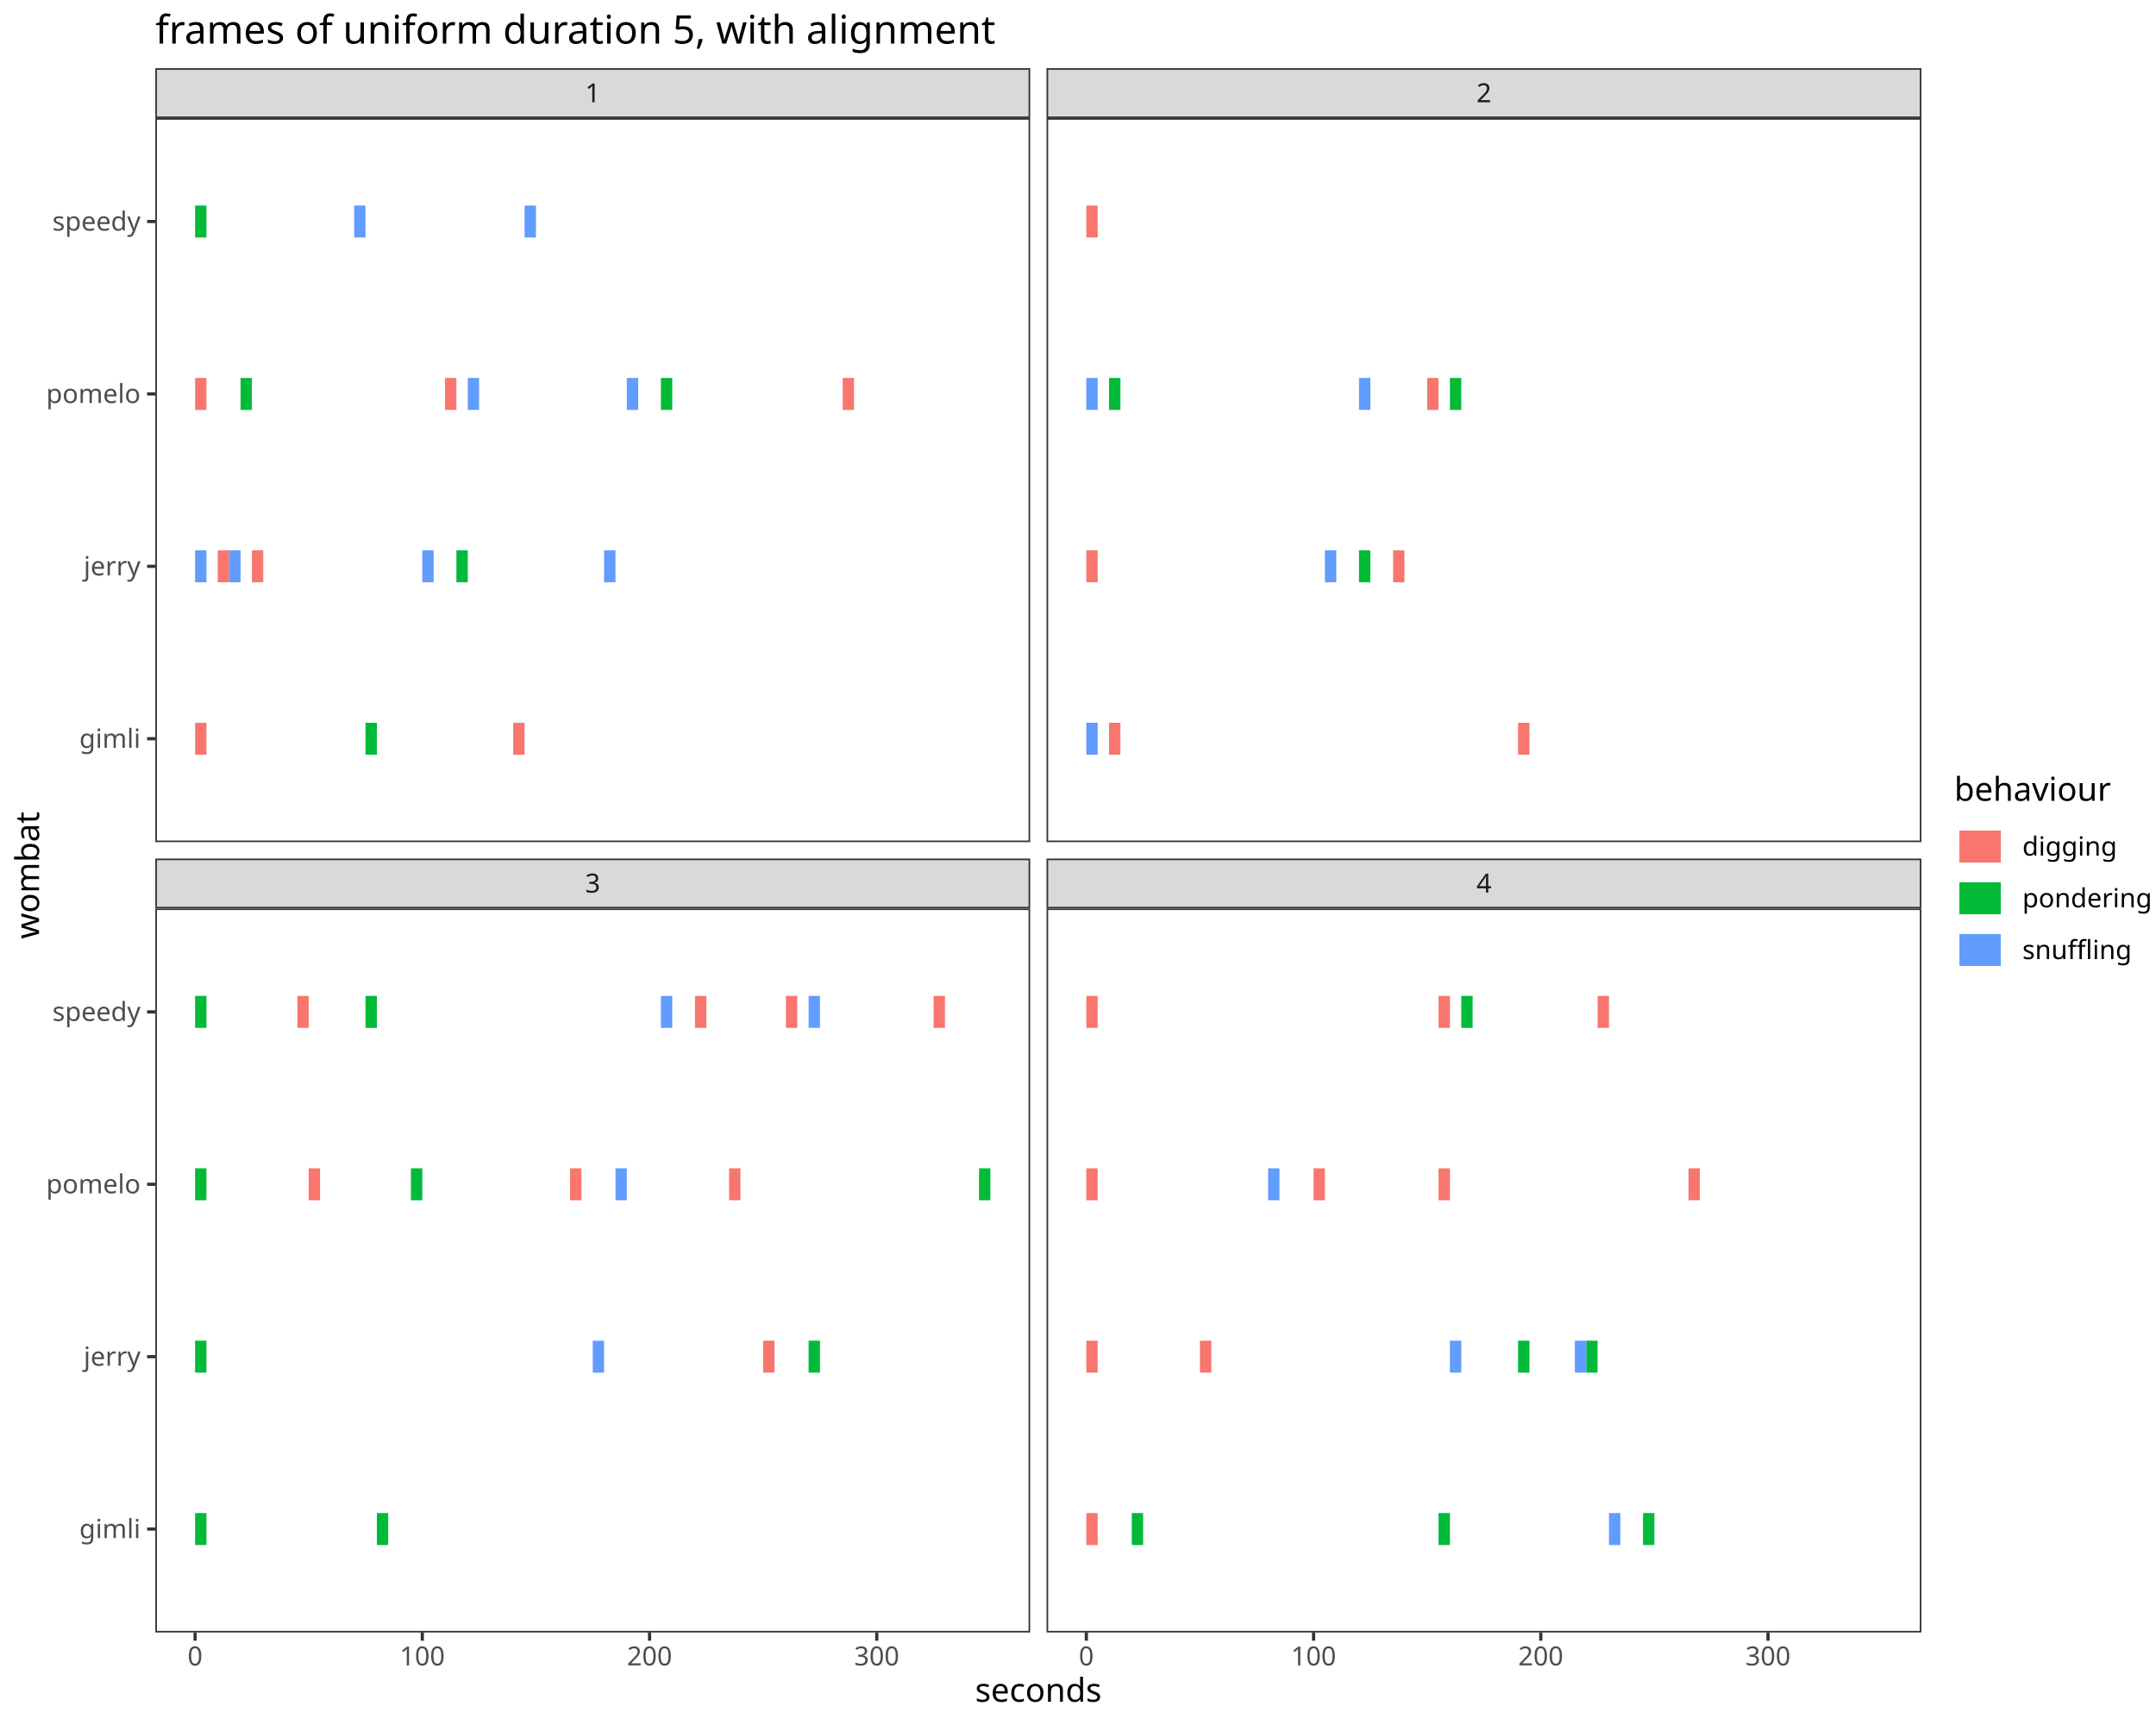
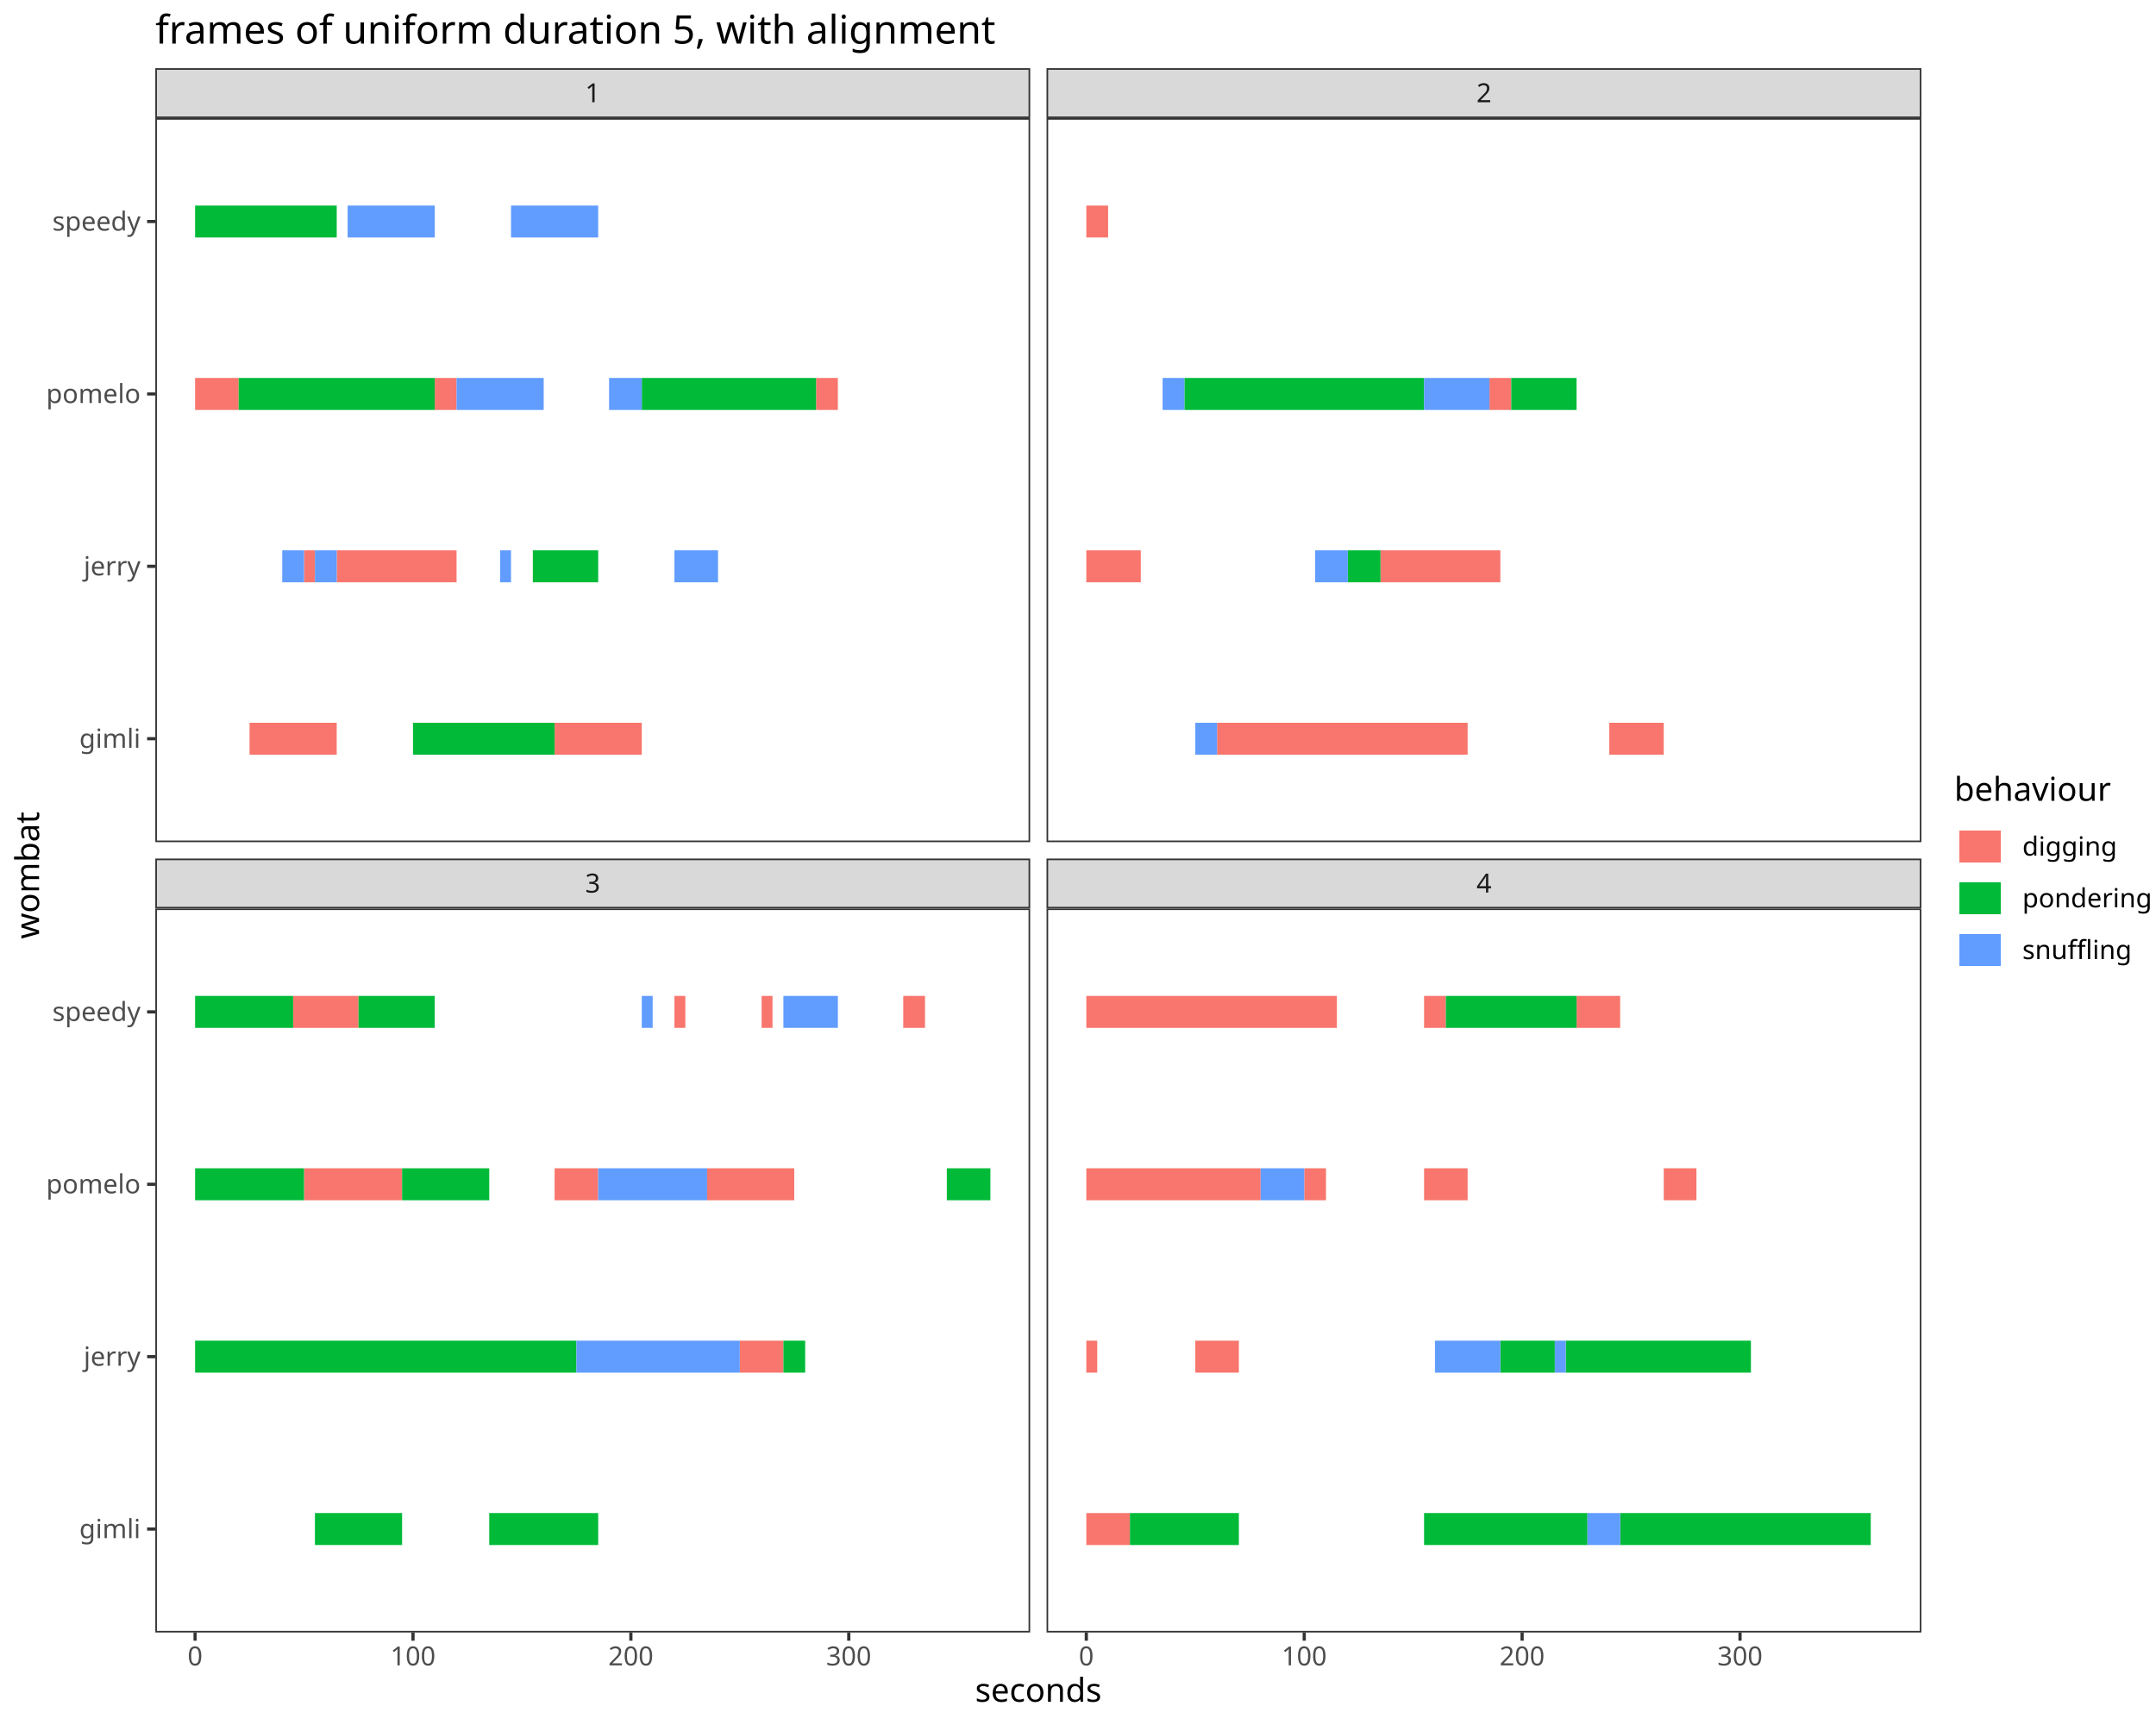
<svg xmlns="http://www.w3.org/2000/svg" class="svglite" data-engine-version="2.0" width="720.00pt" height="576.00pt" viewBox="0 0 720.00 576.00">
  <defs>
    <style type="text/css">
    .svglite line, .svglite polyline, .svglite polygon, .svglite path, .svglite rect, .svglite circle {
      fill: none;
      stroke: #000000;
      stroke-linecap: round;
      stroke-linejoin: round;
      stroke-miterlimit: 10.00;
    }
  </style>
  </defs>
  <rect width="100%" height="100%" style="stroke: none; fill: #FFFFFF;" />
  <defs>
    <clipPath id="cpMC4wMHw3MjAuMDB8MC4wMHw1NzYuMDA=">
      <rect x="0.00" y="0.00" width="720.00" height="576.00" />
    </clipPath>
  </defs>
  <g clip-path="url(#cpMC4wMHw3MjAuMDB8MC4wMHw1NzYuMDA=)">
    <rect x="0.00" y="0.00" width="720.00" height="576.00" style="stroke-width: 1.07; stroke: #FFFFFF; fill: #FFFFFF;" />
  </g>
  <defs>
    <clipPath id="cpNTEuODd8MzQ0LjAyfDM5LjQzfDI4MS4yMQ==">
      <rect x="51.87" y="39.43" width="292.15" height="241.77" />
    </clipPath>
  </defs>
  <g clip-path="url(#cpNTEuODd8MzQ0LjAyfDM5LjQzfDI4MS4yMQ==)">
    <rect x="51.87" y="39.43" width="292.15" height="241.77" style="stroke-width: 1.07; stroke: none; fill: #FFFFFF;" />
-     <line x1="65.15" y1="246.67" x2="68.94" y2="246.67" style="stroke-width: 10.67; stroke: #F8766D; stroke-linecap: butt;" />
-     <line x1="171.39" y1="246.67" x2="175.18" y2="246.67" style="stroke-width: 10.67; stroke: #F8766D; stroke-linecap: butt;" />
-     <line x1="122.06" y1="246.67" x2="125.86" y2="246.67" style="stroke-width: 10.67; stroke: #00BA38; stroke-linecap: butt;" />
-     <line x1="72.74" y1="189.10" x2="76.53" y2="189.10" style="stroke-width: 10.67; stroke: #F8766D; stroke-linecap: butt;" />
-     <line x1="84.12" y1="189.10" x2="87.92" y2="189.10" style="stroke-width: 10.67; stroke: #F8766D; stroke-linecap: butt;" />
-     <line x1="152.42" y1="189.10" x2="156.21" y2="189.10" style="stroke-width: 10.67; stroke: #00BA38; stroke-linecap: butt;" />
-     <line x1="65.15" y1="189.10" x2="68.94" y2="189.10" style="stroke-width: 10.67; stroke: #619CFF; stroke-linecap: butt;" />
-     <line x1="76.53" y1="189.10" x2="80.33" y2="189.10" style="stroke-width: 10.67; stroke: #619CFF; stroke-linecap: butt;" />
-     <line x1="141.03" y1="189.10" x2="144.83" y2="189.10" style="stroke-width: 10.67; stroke: #619CFF; stroke-linecap: butt;" />
-     <line x1="201.74" y1="189.10" x2="205.54" y2="189.10" style="stroke-width: 10.67; stroke: #619CFF; stroke-linecap: butt;" />
-     <line x1="65.15" y1="131.54" x2="68.94" y2="131.54" style="stroke-width: 10.67; stroke: #F8766D; stroke-linecap: butt;" />
-     <line x1="148.62" y1="131.54" x2="152.42" y2="131.54" style="stroke-width: 10.67; stroke: #F8766D; stroke-linecap: butt;" />
-     <line x1="281.42" y1="131.54" x2="285.21" y2="131.54" style="stroke-width: 10.67; stroke: #F8766D; stroke-linecap: butt;" />
-     <line x1="80.33" y1="131.54" x2="84.12" y2="131.54" style="stroke-width: 10.67; stroke: #00BA38; stroke-linecap: butt;" />
-     <line x1="220.71" y1="131.54" x2="224.51" y2="131.54" style="stroke-width: 10.67; stroke: #00BA38; stroke-linecap: butt;" />
-     <line x1="156.21" y1="131.54" x2="160.00" y2="131.54" style="stroke-width: 10.67; stroke: #619CFF; stroke-linecap: butt;" />
-     <line x1="209.33" y1="131.54" x2="213.12" y2="131.54" style="stroke-width: 10.67; stroke: #619CFF; stroke-linecap: butt;" />
-     <line x1="65.15" y1="73.97" x2="68.94" y2="73.97" style="stroke-width: 10.67; stroke: #00BA38; stroke-linecap: butt;" />
-     <line x1="118.27" y1="73.97" x2="122.06" y2="73.97" style="stroke-width: 10.67; stroke: #619CFF; stroke-linecap: butt;" />
-     <line x1="175.18" y1="73.97" x2="178.98" y2="73.97" style="stroke-width: 10.67; stroke: #619CFF; stroke-linecap: butt;" />
+     <line x1="83.34" y1="246.67" x2="112.45" y2="246.67" style="stroke-width: 10.67; stroke: #F8766D; stroke-linecap: butt;" />
+     <line x1="185.21" y1="246.67" x2="214.32" y2="246.67" style="stroke-width: 10.67; stroke: #F8766D; stroke-linecap: butt;" />
+     <line x1="137.92" y1="246.67" x2="185.21" y2="246.67" style="stroke-width: 10.67; stroke: #00BA38; stroke-linecap: butt;" />
+     <line x1="101.53" y1="189.10" x2="105.17" y2="189.10" style="stroke-width: 10.67; stroke: #F8766D; stroke-linecap: butt;" />
+     <line x1="112.45" y1="189.10" x2="152.47" y2="189.10" style="stroke-width: 10.67; stroke: #F8766D; stroke-linecap: butt;" />
+     <line x1="177.94" y1="189.10" x2="199.77" y2="189.10" style="stroke-width: 10.67; stroke: #00BA38; stroke-linecap: butt;" />
+     <line x1="94.26" y1="189.10" x2="101.53" y2="189.10" style="stroke-width: 10.67; stroke: #619CFF; stroke-linecap: butt;" />
+     <line x1="105.17" y1="189.10" x2="112.45" y2="189.10" style="stroke-width: 10.67; stroke: #619CFF; stroke-linecap: butt;" />
+     <line x1="167.02" y1="189.10" x2="170.66" y2="189.10" style="stroke-width: 10.67; stroke: #619CFF; stroke-linecap: butt;" />
+     <line x1="225.23" y1="189.10" x2="239.79" y2="189.10" style="stroke-width: 10.67; stroke: #619CFF; stroke-linecap: butt;" />
+     <line x1="65.15" y1="131.54" x2="79.70" y2="131.54" style="stroke-width: 10.67; stroke: #F8766D; stroke-linecap: butt;" />
+     <line x1="145.19" y1="131.54" x2="152.47" y2="131.54" style="stroke-width: 10.67; stroke: #F8766D; stroke-linecap: butt;" />
+     <line x1="272.53" y1="131.54" x2="279.81" y2="131.54" style="stroke-width: 10.67; stroke: #F8766D; stroke-linecap: butt;" />
+     <line x1="79.70" y1="131.54" x2="145.19" y2="131.54" style="stroke-width: 10.67; stroke: #00BA38; stroke-linecap: butt;" />
+     <line x1="214.32" y1="131.54" x2="272.53" y2="131.54" style="stroke-width: 10.67; stroke: #00BA38; stroke-linecap: butt;" />
+     <line x1="152.47" y1="131.54" x2="181.57" y2="131.54" style="stroke-width: 10.67; stroke: #619CFF; stroke-linecap: butt;" />
+     <line x1="203.40" y1="131.54" x2="214.32" y2="131.54" style="stroke-width: 10.67; stroke: #619CFF; stroke-linecap: butt;" />
+     <line x1="65.15" y1="73.97" x2="112.45" y2="73.97" style="stroke-width: 10.67; stroke: #00BA38; stroke-linecap: butt;" />
+     <line x1="116.09" y1="73.97" x2="145.19" y2="73.97" style="stroke-width: 10.67; stroke: #619CFF; stroke-linecap: butt;" />
+     <line x1="170.66" y1="73.97" x2="199.77" y2="73.97" style="stroke-width: 10.67; stroke: #619CFF; stroke-linecap: butt;" />
    <rect x="51.87" y="39.43" width="292.15" height="241.77" style="stroke-width: 1.07; stroke: #333333;" />
  </g>
  <g clip-path="url(#cpMC4wMHw3MjAuMDB8MC4wMHw1NzYuMDA=)">
</g>
  <defs>
    <clipPath id="cpNTEuODd8MzQ0LjAyfDMwMy4zNHw1NDUuMTE=">
      <rect x="51.87" y="303.34" width="292.15" height="241.77" />
    </clipPath>
  </defs>
  <g clip-path="url(#cpNTEuODd8MzQ0LjAyfDMwMy4zNHw1NDUuMTE=)">
    <rect x="51.87" y="303.34" width="292.15" height="241.77" style="stroke-width: 1.07; stroke: none; fill: #FFFFFF;" />
-     <line x1="65.15" y1="510.57" x2="68.94" y2="510.57" style="stroke-width: 10.67; stroke: #00BA38; stroke-linecap: butt;" />
-     <line x1="125.86" y1="510.57" x2="129.65" y2="510.57" style="stroke-width: 10.67; stroke: #00BA38; stroke-linecap: butt;" />
-     <line x1="254.86" y1="453.01" x2="258.65" y2="453.01" style="stroke-width: 10.67; stroke: #F8766D; stroke-linecap: butt;" />
-     <line x1="65.15" y1="453.01" x2="68.94" y2="453.01" style="stroke-width: 10.67; stroke: #00BA38; stroke-linecap: butt;" />
-     <line x1="270.04" y1="453.01" x2="273.83" y2="453.01" style="stroke-width: 10.67; stroke: #00BA38; stroke-linecap: butt;" />
-     <line x1="197.95" y1="453.01" x2="201.74" y2="453.01" style="stroke-width: 10.67; stroke: #619CFF; stroke-linecap: butt;" />
-     <line x1="103.09" y1="395.44" x2="106.89" y2="395.44" style="stroke-width: 10.67; stroke: #F8766D; stroke-linecap: butt;" />
-     <line x1="190.36" y1="395.44" x2="194.15" y2="395.44" style="stroke-width: 10.67; stroke: #F8766D; stroke-linecap: butt;" />
-     <line x1="243.48" y1="395.44" x2="247.27" y2="395.44" style="stroke-width: 10.67; stroke: #F8766D; stroke-linecap: butt;" />
-     <line x1="65.15" y1="395.44" x2="68.94" y2="395.44" style="stroke-width: 10.67; stroke: #00BA38; stroke-linecap: butt;" />
-     <line x1="137.24" y1="395.44" x2="141.03" y2="395.44" style="stroke-width: 10.67; stroke: #00BA38; stroke-linecap: butt;" />
-     <line x1="326.95" y1="395.44" x2="330.74" y2="395.44" style="stroke-width: 10.67; stroke: #00BA38; stroke-linecap: butt;" />
-     <line x1="205.54" y1="395.44" x2="209.33" y2="395.44" style="stroke-width: 10.67; stroke: #619CFF; stroke-linecap: butt;" />
-     <line x1="99.30" y1="337.88" x2="103.09" y2="337.88" style="stroke-width: 10.67; stroke: #F8766D; stroke-linecap: butt;" />
-     <line x1="232.09" y1="337.88" x2="235.89" y2="337.88" style="stroke-width: 10.67; stroke: #F8766D; stroke-linecap: butt;" />
-     <line x1="262.45" y1="337.88" x2="266.24" y2="337.88" style="stroke-width: 10.67; stroke: #F8766D; stroke-linecap: butt;" />
-     <line x1="311.77" y1="337.88" x2="315.57" y2="337.88" style="stroke-width: 10.67; stroke: #F8766D; stroke-linecap: butt;" />
-     <line x1="65.15" y1="337.88" x2="68.94" y2="337.88" style="stroke-width: 10.67; stroke: #00BA38; stroke-linecap: butt;" />
-     <line x1="122.06" y1="337.88" x2="125.86" y2="337.88" style="stroke-width: 10.67; stroke: #00BA38; stroke-linecap: butt;" />
-     <line x1="220.71" y1="337.88" x2="224.51" y2="337.88" style="stroke-width: 10.67; stroke: #619CFF; stroke-linecap: butt;" />
-     <line x1="270.04" y1="337.88" x2="273.83" y2="337.88" style="stroke-width: 10.67; stroke: #619CFF; stroke-linecap: butt;" />
+     <line x1="105.17" y1="510.57" x2="134.28" y2="510.57" style="stroke-width: 10.67; stroke: #00BA38; stroke-linecap: butt;" />
+     <line x1="163.38" y1="510.57" x2="199.77" y2="510.57" style="stroke-width: 10.67; stroke: #00BA38; stroke-linecap: butt;" />
+     <line x1="247.06" y1="453.01" x2="261.62" y2="453.01" style="stroke-width: 10.67; stroke: #F8766D; stroke-linecap: butt;" />
+     <line x1="65.15" y1="453.01" x2="192.49" y2="453.01" style="stroke-width: 10.67; stroke: #00BA38; stroke-linecap: butt;" />
+     <line x1="261.62" y1="453.01" x2="268.89" y2="453.01" style="stroke-width: 10.67; stroke: #00BA38; stroke-linecap: butt;" />
+     <line x1="192.49" y1="453.01" x2="247.06" y2="453.01" style="stroke-width: 10.67; stroke: #619CFF; stroke-linecap: butt;" />
+     <line x1="101.53" y1="395.44" x2="134.28" y2="395.44" style="stroke-width: 10.67; stroke: #F8766D; stroke-linecap: butt;" />
+     <line x1="185.21" y1="395.44" x2="199.77" y2="395.44" style="stroke-width: 10.67; stroke: #F8766D; stroke-linecap: butt;" />
+     <line x1="236.15" y1="395.44" x2="265.25" y2="395.44" style="stroke-width: 10.67; stroke: #F8766D; stroke-linecap: butt;" />
+     <line x1="65.15" y1="395.44" x2="101.53" y2="395.44" style="stroke-width: 10.67; stroke: #00BA38; stroke-linecap: butt;" />
+     <line x1="134.28" y1="395.44" x2="163.38" y2="395.44" style="stroke-width: 10.67; stroke: #00BA38; stroke-linecap: butt;" />
+     <line x1="316.19" y1="395.44" x2="330.74" y2="395.44" style="stroke-width: 10.67; stroke: #00BA38; stroke-linecap: butt;" />
+     <line x1="199.77" y1="395.44" x2="236.15" y2="395.44" style="stroke-width: 10.67; stroke: #619CFF; stroke-linecap: butt;" />
+     <line x1="97.89" y1="337.88" x2="119.72" y2="337.88" style="stroke-width: 10.67; stroke: #F8766D; stroke-linecap: butt;" />
+     <line x1="225.23" y1="337.88" x2="228.87" y2="337.88" style="stroke-width: 10.67; stroke: #F8766D; stroke-linecap: butt;" />
+     <line x1="254.34" y1="337.88" x2="257.98" y2="337.88" style="stroke-width: 10.67; stroke: #F8766D; stroke-linecap: butt;" />
+     <line x1="301.64" y1="337.88" x2="308.91" y2="337.88" style="stroke-width: 10.67; stroke: #F8766D; stroke-linecap: butt;" />
+     <line x1="65.15" y1="337.88" x2="97.89" y2="337.88" style="stroke-width: 10.67; stroke: #00BA38; stroke-linecap: butt;" />
+     <line x1="119.72" y1="337.88" x2="145.19" y2="337.88" style="stroke-width: 10.67; stroke: #00BA38; stroke-linecap: butt;" />
+     <line x1="214.32" y1="337.88" x2="217.96" y2="337.88" style="stroke-width: 10.67; stroke: #619CFF; stroke-linecap: butt;" />
+     <line x1="261.62" y1="337.88" x2="279.81" y2="337.88" style="stroke-width: 10.67; stroke: #619CFF; stroke-linecap: butt;" />
    <rect x="51.87" y="303.34" width="292.15" height="241.77" style="stroke-width: 1.07; stroke: #333333;" />
  </g>
  <g clip-path="url(#cpMC4wMHw3MjAuMDB8MC4wMHw1NzYuMDA=)">
</g>
  <defs>
    <clipPath id="cpMzQ5LjUwfDY0MS42NnwzOS40M3wyODEuMjE=">
      <rect x="349.50" y="39.43" width="292.15" height="241.77" />
    </clipPath>
  </defs>
  <g clip-path="url(#cpMzQ5LjUwfDY0MS42NnwzOS40M3wyODEuMjE=)">
    <rect x="349.50" y="39.43" width="292.15" height="241.77" style="stroke-width: 1.07; stroke: none; fill: #FFFFFF;" />
-     <line x1="370.37" y1="246.67" x2="374.17" y2="246.67" style="stroke-width: 10.67; stroke: #F8766D; stroke-linecap: butt;" />
-     <line x1="506.96" y1="246.67" x2="510.76" y2="246.67" style="stroke-width: 10.67; stroke: #F8766D; stroke-linecap: butt;" />
-     <line x1="362.78" y1="246.67" x2="366.58" y2="246.67" style="stroke-width: 10.67; stroke: #619CFF; stroke-linecap: butt;" />
-     <line x1="362.78" y1="189.10" x2="366.58" y2="189.10" style="stroke-width: 10.67; stroke: #F8766D; stroke-linecap: butt;" />
-     <line x1="465.23" y1="189.10" x2="469.02" y2="189.10" style="stroke-width: 10.67; stroke: #F8766D; stroke-linecap: butt;" />
-     <line x1="453.84" y1="189.10" x2="457.64" y2="189.10" style="stroke-width: 10.67; stroke: #00BA38; stroke-linecap: butt;" />
-     <line x1="442.46" y1="189.10" x2="446.26" y2="189.10" style="stroke-width: 10.67; stroke: #619CFF; stroke-linecap: butt;" />
-     <line x1="476.61" y1="131.54" x2="480.40" y2="131.54" style="stroke-width: 10.67; stroke: #F8766D; stroke-linecap: butt;" />
-     <line x1="370.37" y1="131.54" x2="374.17" y2="131.54" style="stroke-width: 10.67; stroke: #00BA38; stroke-linecap: butt;" />
-     <line x1="484.20" y1="131.54" x2="487.99" y2="131.54" style="stroke-width: 10.67; stroke: #00BA38; stroke-linecap: butt;" />
-     <line x1="362.78" y1="131.54" x2="366.58" y2="131.54" style="stroke-width: 10.67; stroke: #619CFF; stroke-linecap: butt;" />
-     <line x1="453.84" y1="131.54" x2="457.64" y2="131.54" style="stroke-width: 10.67; stroke: #619CFF; stroke-linecap: butt;" />
-     <line x1="362.78" y1="73.97" x2="366.58" y2="73.97" style="stroke-width: 10.67; stroke: #F8766D; stroke-linecap: butt;" />
+     <line x1="406.44" y1="246.67" x2="490.12" y2="246.67" style="stroke-width: 10.67; stroke: #F8766D; stroke-linecap: butt;" />
+     <line x1="537.42" y1="246.67" x2="555.61" y2="246.67" style="stroke-width: 10.67; stroke: #F8766D; stroke-linecap: butt;" />
+     <line x1="399.17" y1="246.67" x2="406.44" y2="246.67" style="stroke-width: 10.67; stroke: #619CFF; stroke-linecap: butt;" />
+     <line x1="362.78" y1="189.10" x2="380.97" y2="189.10" style="stroke-width: 10.67; stroke: #F8766D; stroke-linecap: butt;" />
+     <line x1="461.02" y1="189.10" x2="501.04" y2="189.10" style="stroke-width: 10.67; stroke: #F8766D; stroke-linecap: butt;" />
+     <line x1="450.10" y1="189.10" x2="461.02" y2="189.10" style="stroke-width: 10.67; stroke: #00BA38; stroke-linecap: butt;" />
+     <line x1="439.19" y1="189.10" x2="450.10" y2="189.10" style="stroke-width: 10.67; stroke: #619CFF; stroke-linecap: butt;" />
+     <line x1="497.40" y1="131.54" x2="504.68" y2="131.54" style="stroke-width: 10.67; stroke: #F8766D; stroke-linecap: butt;" />
+     <line x1="395.53" y1="131.54" x2="475.57" y2="131.54" style="stroke-width: 10.67; stroke: #00BA38; stroke-linecap: butt;" />
+     <line x1="504.68" y1="131.54" x2="526.50" y2="131.54" style="stroke-width: 10.67; stroke: #00BA38; stroke-linecap: butt;" />
+     <line x1="388.25" y1="131.54" x2="395.53" y2="131.54" style="stroke-width: 10.67; stroke: #619CFF; stroke-linecap: butt;" />
+     <line x1="475.57" y1="131.54" x2="497.40" y2="131.54" style="stroke-width: 10.67; stroke: #619CFF; stroke-linecap: butt;" />
+     <line x1="362.78" y1="73.97" x2="370.06" y2="73.97" style="stroke-width: 10.67; stroke: #F8766D; stroke-linecap: butt;" />
    <rect x="349.50" y="39.43" width="292.15" height="241.77" style="stroke-width: 1.07; stroke: #333333;" />
  </g>
  <g clip-path="url(#cpMC4wMHw3MjAuMDB8MC4wMHw1NzYuMDA=)">
</g>
  <defs>
    <clipPath id="cpMzQ5LjUwfDY0MS42NnwzMDMuMzR8NTQ1LjEx">
      <rect x="349.50" y="303.34" width="292.15" height="241.77" />
    </clipPath>
  </defs>
  <g clip-path="url(#cpMzQ5LjUwfDY0MS42NnwzMDMuMzR8NTQ1LjEx)">
    <rect x="349.50" y="303.34" width="292.15" height="241.77" style="stroke-width: 1.07; stroke: none; fill: #FFFFFF;" />
-     <line x1="362.78" y1="510.57" x2="366.58" y2="510.57" style="stroke-width: 10.67; stroke: #F8766D; stroke-linecap: butt;" />
-     <line x1="377.96" y1="510.57" x2="381.75" y2="510.57" style="stroke-width: 10.67; stroke: #00BA38; stroke-linecap: butt;" />
-     <line x1="480.40" y1="510.57" x2="484.20" y2="510.57" style="stroke-width: 10.67; stroke: #00BA38; stroke-linecap: butt;" />
-     <line x1="548.70" y1="510.57" x2="552.49" y2="510.57" style="stroke-width: 10.67; stroke: #00BA38; stroke-linecap: butt;" />
-     <line x1="537.32" y1="510.57" x2="541.11" y2="510.57" style="stroke-width: 10.67; stroke: #619CFF; stroke-linecap: butt;" />
-     <line x1="362.78" y1="453.01" x2="366.58" y2="453.01" style="stroke-width: 10.67; stroke: #F8766D; stroke-linecap: butt;" />
-     <line x1="400.72" y1="453.01" x2="404.52" y2="453.01" style="stroke-width: 10.67; stroke: #F8766D; stroke-linecap: butt;" />
-     <line x1="506.96" y1="453.01" x2="510.76" y2="453.01" style="stroke-width: 10.67; stroke: #00BA38; stroke-linecap: butt;" />
-     <line x1="529.73" y1="453.01" x2="533.52" y2="453.01" style="stroke-width: 10.67; stroke: #00BA38; stroke-linecap: butt;" />
-     <line x1="484.20" y1="453.01" x2="487.99" y2="453.01" style="stroke-width: 10.67; stroke: #619CFF; stroke-linecap: butt;" />
-     <line x1="525.93" y1="453.01" x2="529.73" y2="453.01" style="stroke-width: 10.67; stroke: #619CFF; stroke-linecap: butt;" />
-     <line x1="362.78" y1="395.44" x2="366.58" y2="395.44" style="stroke-width: 10.67; stroke: #F8766D; stroke-linecap: butt;" />
-     <line x1="438.67" y1="395.44" x2="442.46" y2="395.44" style="stroke-width: 10.67; stroke: #F8766D; stroke-linecap: butt;" />
-     <line x1="480.40" y1="395.44" x2="484.20" y2="395.44" style="stroke-width: 10.67; stroke: #F8766D; stroke-linecap: butt;" />
-     <line x1="563.88" y1="395.44" x2="567.67" y2="395.44" style="stroke-width: 10.67; stroke: #F8766D; stroke-linecap: butt;" />
-     <line x1="423.49" y1="395.44" x2="427.28" y2="395.44" style="stroke-width: 10.67; stroke: #619CFF; stroke-linecap: butt;" />
-     <line x1="362.78" y1="337.88" x2="366.58" y2="337.88" style="stroke-width: 10.67; stroke: #F8766D; stroke-linecap: butt;" />
-     <line x1="480.40" y1="337.88" x2="484.20" y2="337.88" style="stroke-width: 10.67; stroke: #F8766D; stroke-linecap: butt;" />
-     <line x1="533.52" y1="337.88" x2="537.32" y2="337.88" style="stroke-width: 10.67; stroke: #F8766D; stroke-linecap: butt;" />
-     <line x1="487.99" y1="337.88" x2="491.79" y2="337.88" style="stroke-width: 10.67; stroke: #00BA38; stroke-linecap: butt;" />
+     <line x1="362.78" y1="510.57" x2="377.34" y2="510.57" style="stroke-width: 10.67; stroke: #F8766D; stroke-linecap: butt;" />
+     <line x1="377.34" y1="510.57" x2="413.72" y2="510.57" style="stroke-width: 10.67; stroke: #00BA38; stroke-linecap: butt;" />
+     <line x1="475.57" y1="510.57" x2="530.14" y2="510.57" style="stroke-width: 10.67; stroke: #00BA38; stroke-linecap: butt;" />
+     <line x1="541.06" y1="510.57" x2="624.74" y2="510.57" style="stroke-width: 10.67; stroke: #00BA38; stroke-linecap: butt;" />
+     <line x1="530.14" y1="510.57" x2="541.06" y2="510.57" style="stroke-width: 10.67; stroke: #619CFF; stroke-linecap: butt;" />
+     <line x1="362.78" y1="453.01" x2="366.42" y2="453.01" style="stroke-width: 10.67; stroke: #F8766D; stroke-linecap: butt;" />
+     <line x1="399.17" y1="453.01" x2="413.72" y2="453.01" style="stroke-width: 10.67; stroke: #F8766D; stroke-linecap: butt;" />
+     <line x1="501.04" y1="453.01" x2="519.23" y2="453.01" style="stroke-width: 10.67; stroke: #00BA38; stroke-linecap: butt;" />
+     <line x1="522.87" y1="453.01" x2="584.72" y2="453.01" style="stroke-width: 10.67; stroke: #00BA38; stroke-linecap: butt;" />
+     <line x1="479.21" y1="453.01" x2="501.04" y2="453.01" style="stroke-width: 10.67; stroke: #619CFF; stroke-linecap: butt;" />
+     <line x1="519.23" y1="453.01" x2="522.87" y2="453.01" style="stroke-width: 10.67; stroke: #619CFF; stroke-linecap: butt;" />
+     <line x1="362.78" y1="395.44" x2="421.00" y2="395.44" style="stroke-width: 10.67; stroke: #F8766D; stroke-linecap: butt;" />
+     <line x1="435.55" y1="395.44" x2="442.82" y2="395.44" style="stroke-width: 10.67; stroke: #F8766D; stroke-linecap: butt;" />
+     <line x1="475.57" y1="395.44" x2="490.12" y2="395.44" style="stroke-width: 10.67; stroke: #F8766D; stroke-linecap: butt;" />
+     <line x1="555.61" y1="395.44" x2="566.53" y2="395.44" style="stroke-width: 10.67; stroke: #F8766D; stroke-linecap: butt;" />
+     <line x1="421.00" y1="395.44" x2="435.55" y2="395.44" style="stroke-width: 10.67; stroke: #619CFF; stroke-linecap: butt;" />
+     <line x1="362.78" y1="337.88" x2="446.46" y2="337.88" style="stroke-width: 10.67; stroke: #F8766D; stroke-linecap: butt;" />
+     <line x1="475.57" y1="337.88" x2="482.85" y2="337.88" style="stroke-width: 10.67; stroke: #F8766D; stroke-linecap: butt;" />
+     <line x1="526.50" y1="337.88" x2="541.06" y2="337.88" style="stroke-width: 10.67; stroke: #F8766D; stroke-linecap: butt;" />
+     <line x1="482.85" y1="337.88" x2="526.50" y2="337.88" style="stroke-width: 10.67; stroke: #00BA38; stroke-linecap: butt;" />
    <rect x="349.50" y="303.34" width="292.15" height="241.77" style="stroke-width: 1.07; stroke: #333333;" />
  </g>
  <g clip-path="url(#cpMC4wMHw3MjAuMDB8MC4wMHw1NzYuMDA=)">
</g>
  <defs>
    <clipPath id="cpNTEuODd8MzQ0LjAyfDI4Ni42OXwzMDMuMzQ=">
      <rect x="51.87" y="286.69" width="292.15" height="16.65" />
    </clipPath>
  </defs>
  <g clip-path="url(#cpNTEuODd8MzQ0LjAyfDI4Ni42OXwzMDMuMzQ=)">
    <rect x="51.87" y="286.69" width="292.15" height="16.65" style="stroke-width: 1.07; stroke: #333333; fill: #D9D9D9;" />
    <text x="197.95" y="298.04" text-anchor="middle" style="font-size: 8.80px; fill: #1A1A1A; font-family: sans;" textLength="4.89px" lengthAdjust="spacingAndGlyphs">3</text>
  </g>
  <g clip-path="url(#cpMC4wMHw3MjAuMDB8MC4wMHw1NzYuMDA=)">
</g>
  <defs>
    <clipPath id="cpMzQ5LjUwfDY0MS42NnwyODYuNjl8MzAzLjM0">
      <rect x="349.50" y="286.69" width="292.15" height="16.65" />
    </clipPath>
  </defs>
  <g clip-path="url(#cpMzQ5LjUwfDY0MS42NnwyODYuNjl8MzAzLjM0)">
    <rect x="349.50" y="286.69" width="292.15" height="16.65" style="stroke-width: 1.07; stroke: #333333; fill: #D9D9D9;" />
    <text x="495.58" y="298.04" text-anchor="middle" style="font-size: 8.80px; fill: #1A1A1A; font-family: sans;" textLength="4.89px" lengthAdjust="spacingAndGlyphs">4</text>
  </g>
  <g clip-path="url(#cpMC4wMHw3MjAuMDB8MC4wMHw1NzYuMDA=)">
</g>
  <defs>
    <clipPath id="cpNTEuODd8MzQ0LjAyfDIyLjc4fDM5LjQz">
      <rect x="51.87" y="22.78" width="292.15" height="16.65" />
    </clipPath>
  </defs>
  <g clip-path="url(#cpNTEuODd8MzQ0LjAyfDIyLjc4fDM5LjQz)">
    <rect x="51.87" y="22.78" width="292.15" height="16.65" style="stroke-width: 1.07; stroke: #333333; fill: #D9D9D9;" />
    <text x="197.95" y="34.14" text-anchor="middle" style="font-size: 8.80px; fill: #1A1A1A; font-family: sans;" textLength="4.89px" lengthAdjust="spacingAndGlyphs">1</text>
  </g>
  <g clip-path="url(#cpMC4wMHw3MjAuMDB8MC4wMHw1NzYuMDA=)">
</g>
  <defs>
    <clipPath id="cpMzQ5LjUwfDY0MS42NnwyMi43OHwzOS40Mw==">
      <rect x="349.50" y="22.78" width="292.15" height="16.65" />
    </clipPath>
  </defs>
  <g clip-path="url(#cpMzQ5LjUwfDY0MS42NnwyMi43OHwzOS40Mw==)">
    <rect x="349.50" y="22.78" width="292.15" height="16.65" style="stroke-width: 1.07; stroke: #333333; fill: #D9D9D9;" />
    <text x="495.58" y="34.14" text-anchor="middle" style="font-size: 8.80px; fill: #1A1A1A; font-family: sans;" textLength="4.89px" lengthAdjust="spacingAndGlyphs">2</text>
  </g>
  <g clip-path="url(#cpMC4wMHw3MjAuMDB8MC4wMHw1NzYuMDA=)">
    <polyline points="65.15,547.85 65.15,545.11 " style="stroke-width: 1.07; stroke: #333333; stroke-linecap: butt;" />
-     <polyline points="141.03,547.85 141.03,545.11 " style="stroke-width: 1.07; stroke: #333333; stroke-linecap: butt;" />
-     <polyline points="216.92,547.85 216.92,545.11 " style="stroke-width: 1.07; stroke: #333333; stroke-linecap: butt;" />
-     <polyline points="292.80,547.85 292.80,545.11 " style="stroke-width: 1.07; stroke: #333333; stroke-linecap: butt;" />
+     <polyline points="137.92,547.85 137.92,545.11 " style="stroke-width: 1.07; stroke: #333333; stroke-linecap: butt;" />
+     <polyline points="210.68,547.85 210.68,545.11 " style="stroke-width: 1.07; stroke: #333333; stroke-linecap: butt;" />
+     <polyline points="283.45,547.85 283.45,545.11 " style="stroke-width: 1.07; stroke: #333333; stroke-linecap: butt;" />
    <text x="65.15" y="556.10" text-anchor="middle" style="font-size: 8.80px; fill: #4D4D4D; font-family: sans;" textLength="4.89px" lengthAdjust="spacingAndGlyphs">0</text>
-     <text x="141.03" y="556.10" text-anchor="middle" style="font-size: 8.80px; fill: #4D4D4D; font-family: sans;" textLength="14.68px" lengthAdjust="spacingAndGlyphs">100</text>
-     <text x="216.92" y="556.10" text-anchor="middle" style="font-size: 8.80px; fill: #4D4D4D; font-family: sans;" textLength="14.68px" lengthAdjust="spacingAndGlyphs">200</text>
-     <text x="292.80" y="556.10" text-anchor="middle" style="font-size: 8.80px; fill: #4D4D4D; font-family: sans;" textLength="14.68px" lengthAdjust="spacingAndGlyphs">300</text>
+     <text x="137.92" y="556.10" text-anchor="middle" style="font-size: 8.80px; fill: #4D4D4D; font-family: sans;" textLength="14.68px" lengthAdjust="spacingAndGlyphs">100</text>
+     <text x="210.68" y="556.10" text-anchor="middle" style="font-size: 8.80px; fill: #4D4D4D; font-family: sans;" textLength="14.68px" lengthAdjust="spacingAndGlyphs">200</text>
+     <text x="283.45" y="556.10" text-anchor="middle" style="font-size: 8.80px; fill: #4D4D4D; font-family: sans;" textLength="14.68px" lengthAdjust="spacingAndGlyphs">300</text>
    <polyline points="362.78,547.85 362.78,545.11 " style="stroke-width: 1.07; stroke: #333333; stroke-linecap: butt;" />
-     <polyline points="438.67,547.85 438.67,545.11 " style="stroke-width: 1.07; stroke: #333333; stroke-linecap: butt;" />
-     <polyline points="514.55,547.85 514.55,545.11 " style="stroke-width: 1.07; stroke: #333333; stroke-linecap: butt;" />
-     <polyline points="590.43,547.85 590.43,545.11 " style="stroke-width: 1.07; stroke: #333333; stroke-linecap: butt;" />
+     <polyline points="435.55,547.85 435.55,545.11 " style="stroke-width: 1.07; stroke: #333333; stroke-linecap: butt;" />
+     <polyline points="508.31,547.85 508.31,545.11 " style="stroke-width: 1.07; stroke: #333333; stroke-linecap: butt;" />
+     <polyline points="581.08,547.85 581.08,545.11 " style="stroke-width: 1.07; stroke: #333333; stroke-linecap: butt;" />
    <text x="362.78" y="556.10" text-anchor="middle" style="font-size: 8.80px; fill: #4D4D4D; font-family: sans;" textLength="4.89px" lengthAdjust="spacingAndGlyphs">0</text>
-     <text x="438.67" y="556.10" text-anchor="middle" style="font-size: 8.80px; fill: #4D4D4D; font-family: sans;" textLength="14.68px" lengthAdjust="spacingAndGlyphs">100</text>
-     <text x="514.55" y="556.10" text-anchor="middle" style="font-size: 8.80px; fill: #4D4D4D; font-family: sans;" textLength="14.68px" lengthAdjust="spacingAndGlyphs">200</text>
-     <text x="590.43" y="556.10" text-anchor="middle" style="font-size: 8.80px; fill: #4D4D4D; font-family: sans;" textLength="14.68px" lengthAdjust="spacingAndGlyphs">300</text>
+     <text x="435.55" y="556.10" text-anchor="middle" style="font-size: 8.80px; fill: #4D4D4D; font-family: sans;" textLength="14.68px" lengthAdjust="spacingAndGlyphs">100</text>
+     <text x="508.31" y="556.10" text-anchor="middle" style="font-size: 8.80px; fill: #4D4D4D; font-family: sans;" textLength="14.68px" lengthAdjust="spacingAndGlyphs">200</text>
+     <text x="581.08" y="556.10" text-anchor="middle" style="font-size: 8.80px; fill: #4D4D4D; font-family: sans;" textLength="14.68px" lengthAdjust="spacingAndGlyphs">300</text>
    <text x="46.94" y="249.70" text-anchor="end" style="font-size: 8.80px; fill: #4D4D4D; font-family: sans;" textLength="18.09px" lengthAdjust="spacingAndGlyphs">gimli</text>
    <text x="46.94" y="192.13" text-anchor="end" style="font-size: 8.80px; fill: #4D4D4D; font-family: sans;" textLength="17.11px" lengthAdjust="spacingAndGlyphs">jerry</text>
    <text x="46.94" y="134.57" text-anchor="end" style="font-size: 8.80px; fill: #4D4D4D; font-family: sans;" textLength="28.87px" lengthAdjust="spacingAndGlyphs">pomelo</text>
    <text x="46.94" y="77.00" text-anchor="end" style="font-size: 8.80px; fill: #4D4D4D; font-family: sans;" textLength="28.39px" lengthAdjust="spacingAndGlyphs">speedy</text>
    <polyline points="49.13,246.67 51.87,246.67 " style="stroke-width: 1.07; stroke: #333333; stroke-linecap: butt;" />
    <polyline points="49.13,189.10 51.87,189.10 " style="stroke-width: 1.07; stroke: #333333; stroke-linecap: butt;" />
    <polyline points="49.13,131.54 51.87,131.54 " style="stroke-width: 1.07; stroke: #333333; stroke-linecap: butt;" />
    <polyline points="49.13,73.97 51.87,73.97 " style="stroke-width: 1.07; stroke: #333333; stroke-linecap: butt;" />
    <text x="46.94" y="513.60" text-anchor="end" style="font-size: 8.80px; fill: #4D4D4D; font-family: sans;" textLength="18.09px" lengthAdjust="spacingAndGlyphs">gimli</text>
    <text x="46.94" y="456.04" text-anchor="end" style="font-size: 8.80px; fill: #4D4D4D; font-family: sans;" textLength="17.11px" lengthAdjust="spacingAndGlyphs">jerry</text>
    <text x="46.94" y="398.47" text-anchor="end" style="font-size: 8.80px; fill: #4D4D4D; font-family: sans;" textLength="28.87px" lengthAdjust="spacingAndGlyphs">pomelo</text>
    <text x="46.94" y="340.91" text-anchor="end" style="font-size: 8.80px; fill: #4D4D4D; font-family: sans;" textLength="28.39px" lengthAdjust="spacingAndGlyphs">speedy</text>
    <polyline points="49.13,510.57 51.87,510.57 " style="stroke-width: 1.07; stroke: #333333; stroke-linecap: butt;" />
    <polyline points="49.13,453.01 51.87,453.01 " style="stroke-width: 1.07; stroke: #333333; stroke-linecap: butt;" />
    <polyline points="49.13,395.44 51.87,395.44 " style="stroke-width: 1.07; stroke: #333333; stroke-linecap: butt;" />
    <polyline points="49.13,337.88 51.87,337.88 " style="stroke-width: 1.07; stroke: #333333; stroke-linecap: butt;" />
    <text x="346.76" y="568.24" text-anchor="middle" style="font-size: 11.00px; font-family: sans;" textLength="40.99px" lengthAdjust="spacingAndGlyphs">seconds</text>
    <text transform="translate(13.05,292.27) rotate(-90)" text-anchor="middle" style="font-size: 11.00px; font-family: sans;" textLength="38.52px" lengthAdjust="spacingAndGlyphs">wombat</text>
    <rect x="652.62" y="258.69" width="61.91" height="67.17" style="stroke-width: 1.07; stroke: none; fill: #FFFFFF;" />
    <text x="652.62" y="267.40" style="font-size: 11.00px; font-family: sans;" textLength="48.32px" lengthAdjust="spacingAndGlyphs">behaviour</text>
    <rect x="652.62" y="274.02" width="17.28" height="17.28" style="stroke-width: 1.07; stroke: none; fill: #FFFFFF;" />
    <line x1="654.34" y1="282.66" x2="668.17" y2="282.66" style="stroke-width: 10.67; stroke: #F8766D; stroke-linecap: butt;" />
    <rect x="652.62" y="291.30" width="17.28" height="17.28" style="stroke-width: 1.07; stroke: none; fill: #FFFFFF;" />
    <line x1="654.34" y1="299.94" x2="668.17" y2="299.94" style="stroke-width: 10.67; stroke: #00BA38; stroke-linecap: butt;" />
    <rect x="652.62" y="308.58" width="17.28" height="17.28" style="stroke-width: 1.07; stroke: none; fill: #FFFFFF;" />
    <line x1="654.34" y1="317.22" x2="668.17" y2="317.22" style="stroke-width: 10.67; stroke: #619CFF; stroke-linecap: butt;" />
    <text x="675.37" y="285.69" style="font-size: 8.80px; font-family: sans;" textLength="28.38px" lengthAdjust="spacingAndGlyphs">digging</text>
    <text x="675.37" y="302.97" style="font-size: 8.80px; font-family: sans;" textLength="39.15px" lengthAdjust="spacingAndGlyphs">pondering</text>
    <text x="675.37" y="320.25" style="font-size: 8.80px; font-family: sans;" textLength="32.78px" lengthAdjust="spacingAndGlyphs">snuffling</text>
    <text x="51.87" y="14.56" style="font-size: 13.20px; font-family: sans;" textLength="256.81px" lengthAdjust="spacingAndGlyphs">frames of uniform duration 5, with alignment</text>
  </g>
</svg>
